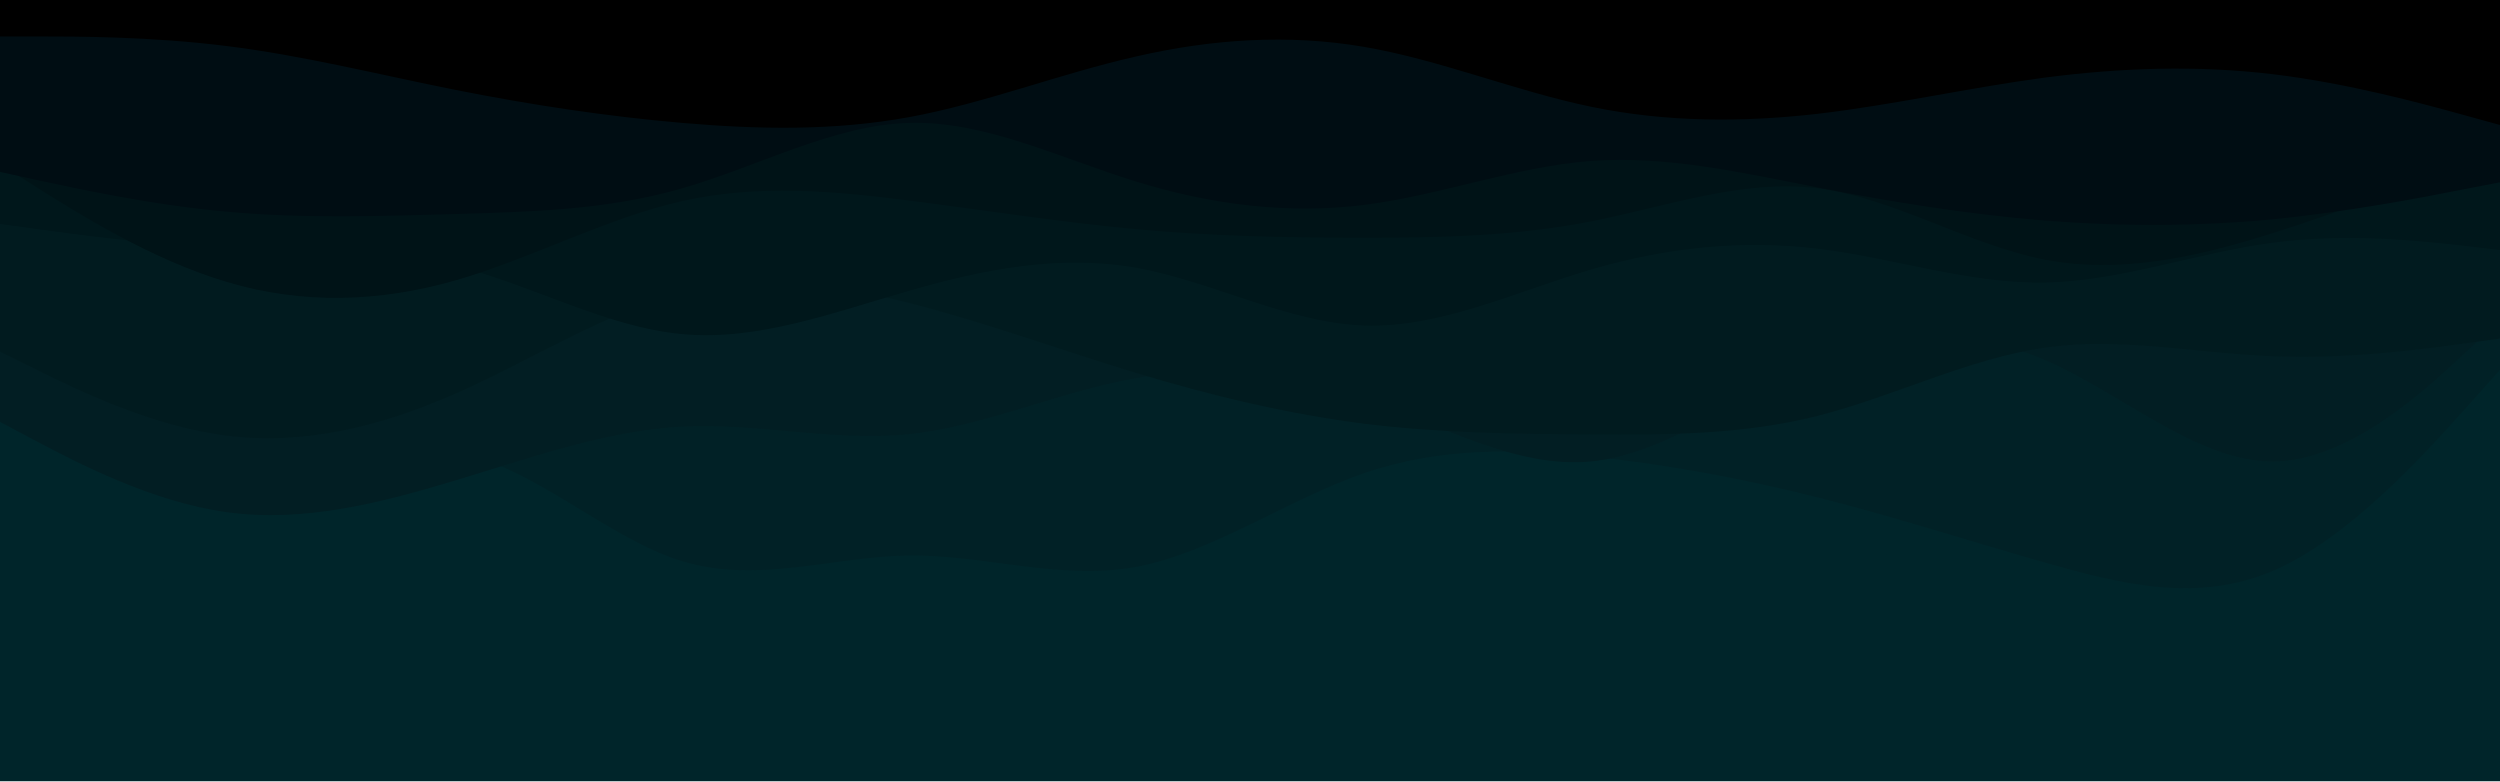
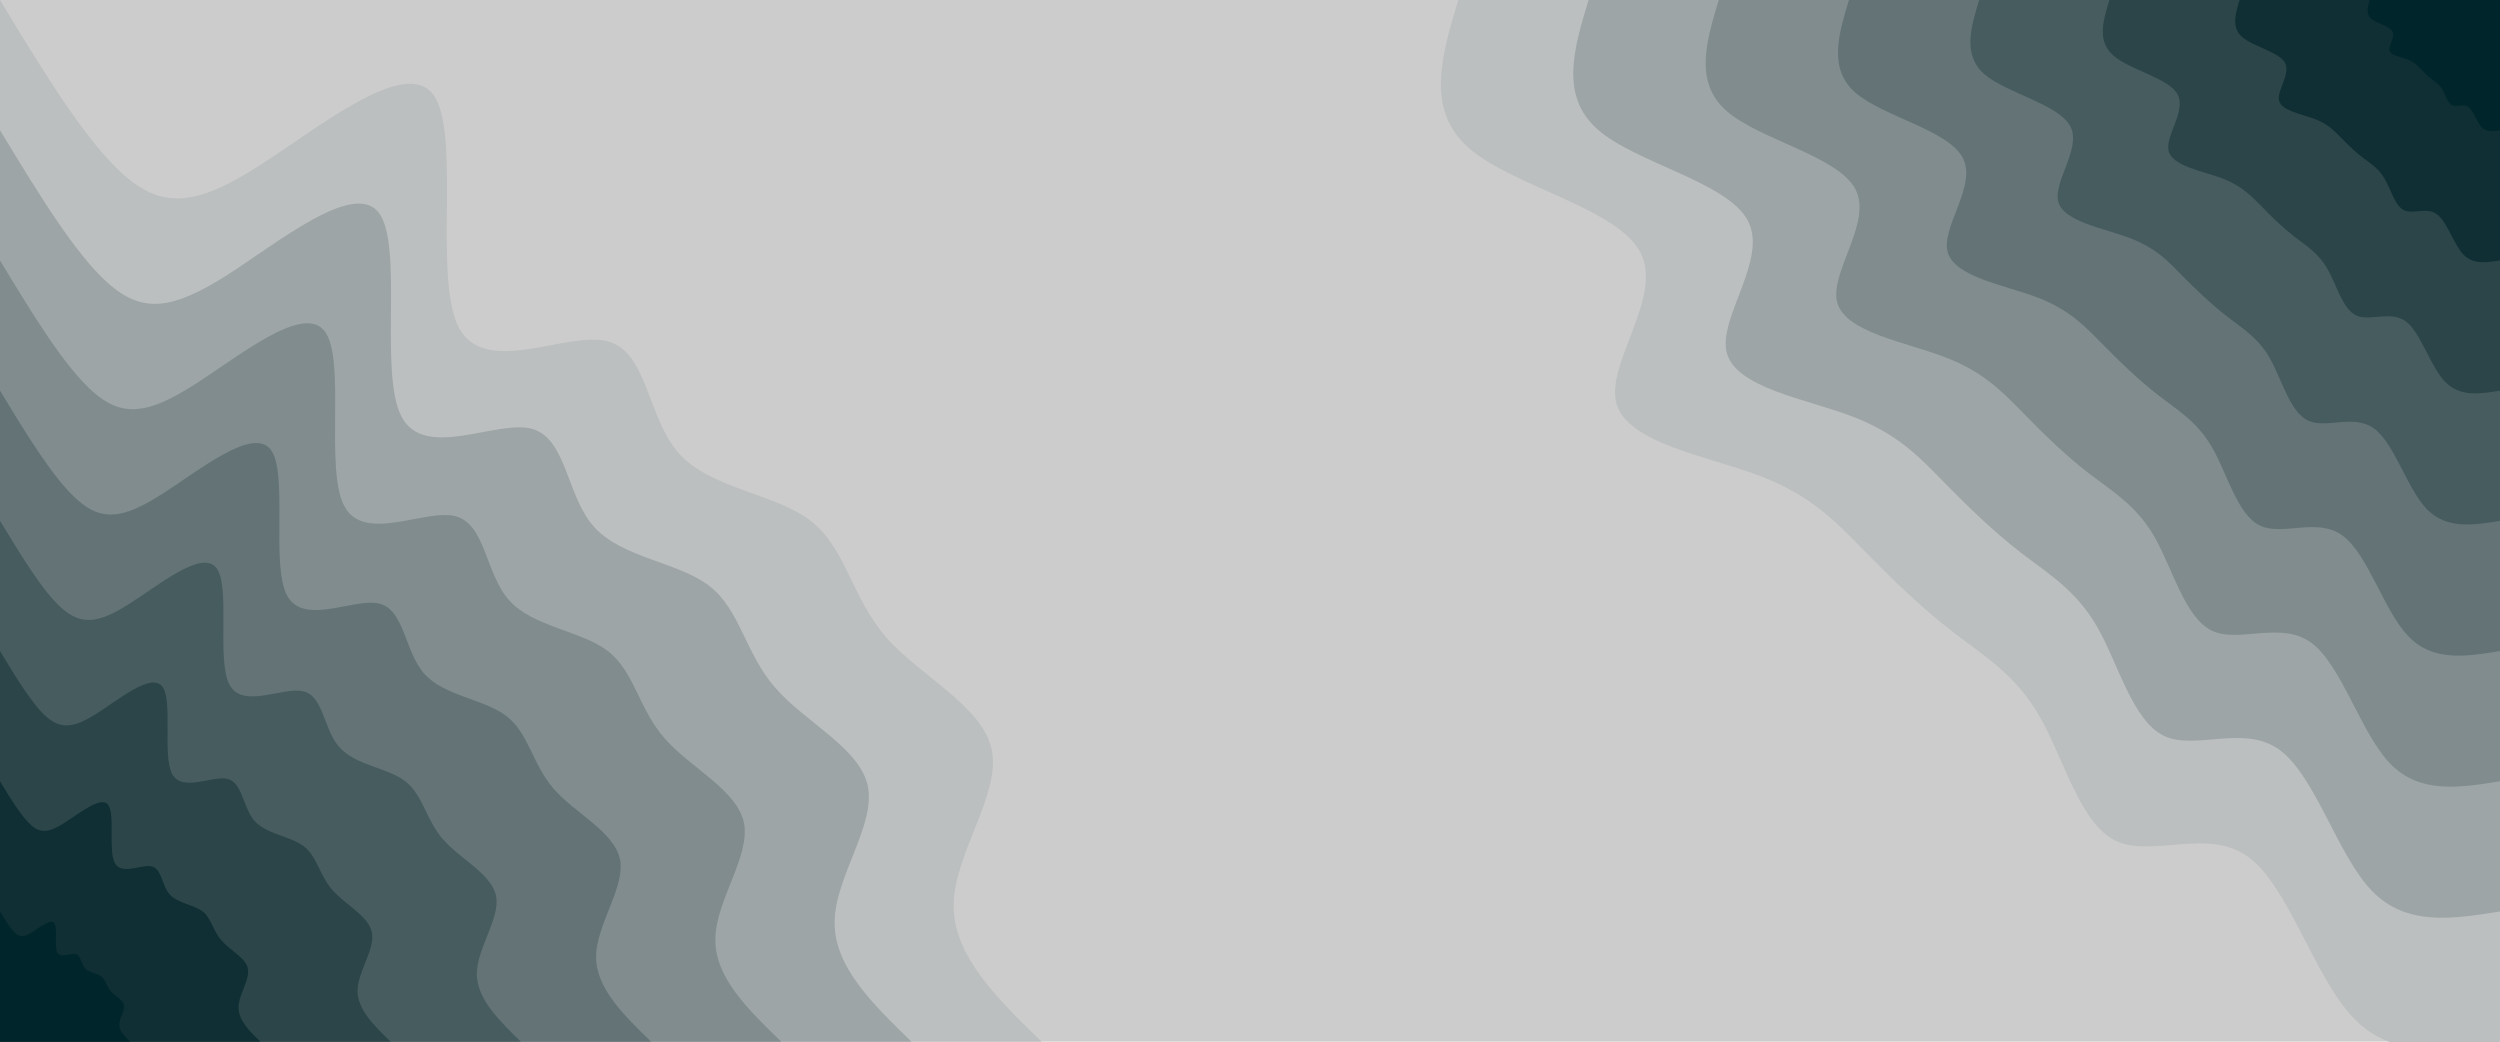
- <svg xmlns="http://www.w3.org/2000/svg" id="visual" viewBox="0 0 960 300" width="960" height="300" version="1.1">
-   <rect x="0" y="0" width="960" height="300" fill="#00252A" />
-   <path d="M0 256L14.5 247.7C29 239.3 58 222.7 87.2 212.5C116.3 202.3 145.7 198.7 174.8 198C204 197.3 233 199.7 262 195.5C291 191.3 320 180.7 349 189.5C378 198.3 407 226.7 436.2 239.2C465.3 251.7 494.7 248.3 523.8 250.3C553 252.3 582 259.7 611 250.8C640 242 669 217 698 212.3C727 207.7 756 223.3 785.2 236.7C814.3 250 843.7 261 872.8 262.8C902 264.7 931 257.3 945.5 253.7L960 250L960 0L945.5 0C931 0 902 0 872.8 0C843.7 0 814.3 0 785.2 0C756 0 727 0 698 0C669 0 640 0 611 0C582 0 553 0 523.8 0C494.7 0 465.3 0 436.2 0C407 0 378 0 349 0C320 0 291 0 262 0C233 0 204 0 174.8 0C145.7 0 116.3 0 87.2 0C58 0 29 0 14.5 0L0 0Z" fill="#00252a" />
-   <path d="M0 150L14.5 159.5C29 169 58 188 87.2 188C116.3 188 145.7 169 174.8 173.7C204 178.3 233 206.7 262 215.5C291 224.3 320 213.7 349 213.3C378 213 407 223 436.2 217.7C465.3 212.3 494.7 191.7 523.8 181.7C553 171.7 582 172.3 611 175.3C640 178.3 669 183.7 698 191C727 198.3 756 207.7 785.2 216C814.3 224.3 843.7 231.7 872.8 219.2C902 206.7 931 174.3 945.5 158.2L960 142L960 0L945.5 0C931 0 902 0 872.8 0C843.7 0 814.3 0 785.2 0C756 0 727 0 698 0C669 0 640 0 611 0C582 0 553 0 523.8 0C494.7 0 465.3 0 436.2 0C407 0 378 0 349 0C320 0 291 0 262 0C233 0 204 0 174.8 0C145.7 0 116.3 0 87.2 0C58 0 29 0 14.5 0L0 0Z" fill="#012126" />
-   <path d="M0 162L14.5 169.7C29 177.3 58 192.7 87.2 196.7C116.3 200.7 145.7 193.3 174.8 184.5C204 175.7 233 165.3 262 163.8C291 162.3 320 169.7 349 166.7C378 163.7 407 150.3 436.2 145.2C465.3 140 494.7 143 523.8 153C553 163 582 180 611 177.2C640 174.3 669 151.7 698 139.5C727 127.3 756 125.7 785.2 138.2C814.3 150.7 843.7 177.3 872.8 177.2C902 177 931 150 945.5 136.5L960 123L960 0L945.5 0C931 0 902 0 872.8 0C843.7 0 814.3 0 785.2 0C756 0 727 0 698 0C669 0 640 0 611 0C582 0 553 0 523.8 0C494.7 0 465.3 0 436.2 0C407 0 378 0 349 0C320 0 291 0 262 0C233 0 204 0 174.8 0C145.7 0 116.3 0 87.2 0C58 0 29 0 14.5 0L0 0Z" fill="#021e23" />
-   <path d="M0 135L14.5 142.2C29 149.3 58 163.7 87.2 167.3C116.3 171 145.7 164 174.8 151.2C204 138.3 233 119.7 262 112.3C291 105 320 109 349 116.3C378 123.7 407 134.3 436.2 143.2C465.3 152 494.7 159 523.8 162.7C553 166.3 582 166.7 611 166.8C640 167 669 167 698 159.7C727 152.3 756 137.7 785.2 133.5C814.3 129.3 843.7 135.7 872.8 136.8C902 138 931 134 945.5 132L960 130L960 0L945.5 0C931 0 902 0 872.8 0C843.7 0 814.3 0 785.2 0C756 0 727 0 698 0C669 0 640 0 611 0C582 0 553 0 523.8 0C494.7 0 465.3 0 436.2 0C407 0 378 0 349 0C320 0 291 0 262 0C233 0 204 0 174.8 0C145.7 0 116.3 0 87.2 0C58 0 29 0 14.5 0L0 0Z" fill="#011b1f" />
-   <path d="M0 86L14.5 88C29 90 58 94 87.2 95.2C116.3 96.3 145.7 94.7 174.8 102C204 109.3 233 125.7 262 128.3C291 131 320 120 349 111.7C378 103.3 407 97.7 436.2 102.8C465.3 108 494.7 124 523.8 125C553 126 582 112 611 103.5C640 95 669 92 698 95.5C727 99 756 109 785.2 108.5C814.3 108 843.7 97 872.8 93.2C902 89.3 931 92.7 945.5 94.3L960 96L960 0L945.5 0C931 0 902 0 872.8 0C843.7 0 814.3 0 785.2 0C756 0 727 0 698 0C669 0 640 0 611 0C582 0 553 0 523.8 0C494.7 0 465.3 0 436.2 0C407 0 378 0 349 0C320 0 291 0 262 0C233 0 204 0 174.8 0C145.7 0 116.3 0 87.2 0C58 0 29 0 14.5 0L0 0Z" fill="#00171b" />
-   <path d="M0 63L14.5 72.2C29 81.3 58 99.7 87.2 108.3C116.3 117 145.7 116 174.8 107.7C204 99.3 233 83.7 262 77.2C291 70.7 320 73.3 349 77C378 80.7 407 85.3 436.2 88C465.3 90.7 494.7 91.3 523.8 91.3C553 91.3 582 90.7 611 85C640 79.3 669 68.7 698 72.3C727 76 756 94 785.2 99.7C814.3 105.3 843.7 98.7 872.8 89.5C902 80.3 931 68.7 945.5 62.8L960 57L960 0L945.5 0C931 0 902 0 872.8 0C843.7 0 814.3 0 785.2 0C756 0 727 0 698 0C669 0 640 0 611 0C582 0 553 0 523.8 0C494.7 0 465.3 0 436.2 0C407 0 378 0 349 0C320 0 291 0 262 0C233 0 204 0 174.8 0C145.7 0 116.3 0 87.2 0C58 0 29 0 14.5 0L0 0Z" fill="#001317" />
-   <path d="M0 66L14.5 69.2C29 72.3 58 78.7 87.2 81.3C116.3 84 145.7 83 174.8 82.2C204 81.3 233 80.7 262 72.3C291 64 320 48 349 47.2C378 46.3 407 60.7 436.2 69.7C465.3 78.7 494.7 82.3 523.8 78.7C553 75 582 64 611 61.8C640 59.7 669 66.3 698 72C727 77.7 756 82.3 785.2 84.7C814.3 87 843.7 87 872.8 84.2C902 81.3 931 75.7 945.5 72.8L960 70L960 0L945.5 0C931 0 902 0 872.8 0C843.7 0 814.3 0 785.2 0C756 0 727 0 698 0C669 0 640 0 611 0C582 0 553 0 523.8 0C494.7 0 465.3 0 436.2 0C407 0 378 0 349 0C320 0 291 0 262 0C233 0 204 0 174.8 0C145.7 0 116.3 0 87.2 0C58 0 29 0 14.5 0L0 0Z" fill="#000d13" />
-   <path d="M0 14L14.5 14C29 14 58 14 87.2 17.7C116.3 21.3 145.7 28.7 174.8 34.5C204 40.3 233 44.7 262 47.2C291 49.7 320 50.3 349 45C378 39.7 407 28.3 436.2 21.7C465.3 15 494.7 13 523.8 18C553 23 582 35 611 41C640 47 669 47 698 43.7C727 40.3 756 33.7 785.2 29.8C814.3 26 843.7 25 872.8 28.5C902 32 931 40 945.5 44L960 48L960 0L945.5 0C931 0 902 0 872.8 0C843.7 0 814.3 0 785.2 0C756 0 727 0 698 0C669 0 640 0 611 0C582 0 553 0 523.8 0C494.7 0 465.3 0 436.2 0C407 0 378 0 349 0C320 0 291 0 262 0C233 0 204 0 174.8 0C145.7 0 116.3 0 87.2 0C58 0 29 0 14.5 0L0 0Z" fill="#000000" />
+ <svg xmlns="http://www.w3.org/2000/svg" id="visual" viewBox="0 0 960 400" width="960" height="400" version="1.1">
+   <rect x="0" y="0" width="960" height="400" fill="#cccccc" />
+   <defs>
+     <linearGradient id="grad1_0" x1="58.3%" y1="0%" x2="100%" y2="100%">
+       <stop offset="2%" stop-color="#00252a" stop-opacity="1" />
+       <stop offset="98%" stop-color="#00252a" stop-opacity="1" />
+     </linearGradient>
+   </defs>
+   <defs>
+     <linearGradient id="grad1_1" x1="58.3%" y1="0%" x2="100%" y2="100%">
+       <stop offset="2%" stop-color="#00252a" stop-opacity="1" />
+       <stop offset="98%" stop-color="#1e3a3e" stop-opacity="1" />
+     </linearGradient>
+   </defs>
+   <defs>
+     <linearGradient id="grad1_2" x1="58.3%" y1="0%" x2="100%" y2="100%">
+       <stop offset="2%" stop-color="#395054" stop-opacity="1" />
+       <stop offset="98%" stop-color="#1e3a3e" stop-opacity="1" />
+     </linearGradient>
+   </defs>
+   <defs>
+     <linearGradient id="grad1_3" x1="58.3%" y1="0%" x2="100%" y2="100%">
+       <stop offset="2%" stop-color="#395054" stop-opacity="1" />
+       <stop offset="98%" stop-color="#55676a" stop-opacity="1" />
+     </linearGradient>
+   </defs>
+   <defs>
+     <linearGradient id="grad1_4" x1="58.3%" y1="0%" x2="100%" y2="100%">
+       <stop offset="2%" stop-color="#717f82" stop-opacity="1" />
+       <stop offset="98%" stop-color="#55676a" stop-opacity="1" />
+     </linearGradient>
+   </defs>
+   <defs>
+     <linearGradient id="grad1_5" x1="58.3%" y1="0%" x2="100%" y2="100%">
+       <stop offset="2%" stop-color="#717f82" stop-opacity="1" />
+       <stop offset="98%" stop-color="#8f989a" stop-opacity="1" />
+     </linearGradient>
+   </defs>
+   <defs>
+     <linearGradient id="grad1_6" x1="58.3%" y1="0%" x2="100%" y2="100%">
+       <stop offset="2%" stop-color="#adb2b3" stop-opacity="1" />
+       <stop offset="98%" stop-color="#8f989a" stop-opacity="1" />
+     </linearGradient>
+   </defs>
+   <defs>
+     <linearGradient id="grad1_7" x1="58.3%" y1="0%" x2="100%" y2="100%">
+       <stop offset="2%" stop-color="#adb2b3" stop-opacity="1" />
+       <stop offset="98%" stop-color="#cccccc" stop-opacity="1" />
+     </linearGradient>
+   </defs>
+   <defs>
+     <linearGradient id="grad2_0" x1="0%" y1="0%" x2="41.7%" y2="100%">
+       <stop offset="2%" stop-color="#00252a" stop-opacity="1" />
+       <stop offset="98%" stop-color="#00252a" stop-opacity="1" />
+     </linearGradient>
+   </defs>
+   <defs>
+     <linearGradient id="grad2_1" x1="0%" y1="0%" x2="41.7%" y2="100%">
+       <stop offset="2%" stop-color="#1e3a3e" stop-opacity="1" />
+       <stop offset="98%" stop-color="#00252a" stop-opacity="1" />
+     </linearGradient>
+   </defs>
+   <defs>
+     <linearGradient id="grad2_2" x1="0%" y1="0%" x2="41.7%" y2="100%">
+       <stop offset="2%" stop-color="#1e3a3e" stop-opacity="1" />
+       <stop offset="98%" stop-color="#395054" stop-opacity="1" />
+     </linearGradient>
+   </defs>
+   <defs>
+     <linearGradient id="grad2_3" x1="0%" y1="0%" x2="41.7%" y2="100%">
+       <stop offset="2%" stop-color="#55676a" stop-opacity="1" />
+       <stop offset="98%" stop-color="#395054" stop-opacity="1" />
+     </linearGradient>
+   </defs>
+   <defs>
+     <linearGradient id="grad2_4" x1="0%" y1="0%" x2="41.7%" y2="100%">
+       <stop offset="2%" stop-color="#55676a" stop-opacity="1" />
+       <stop offset="98%" stop-color="#717f82" stop-opacity="1" />
+     </linearGradient>
+   </defs>
+   <defs>
+     <linearGradient id="grad2_5" x1="0%" y1="0%" x2="41.7%" y2="100%">
+       <stop offset="2%" stop-color="#8f989a" stop-opacity="1" />
+       <stop offset="98%" stop-color="#717f82" stop-opacity="1" />
+     </linearGradient>
+   </defs>
+   <defs>
+     <linearGradient id="grad2_6" x1="0%" y1="0%" x2="41.7%" y2="100%">
+       <stop offset="2%" stop-color="#8f989a" stop-opacity="1" />
+       <stop offset="98%" stop-color="#adb2b3" stop-opacity="1" />
+     </linearGradient>
+   </defs>
+   <defs>
+     <linearGradient id="grad2_7" x1="0%" y1="0%" x2="41.7%" y2="100%">
+       <stop offset="2%" stop-color="#cccccc" stop-opacity="1" />
+       <stop offset="98%" stop-color="#adb2b3" stop-opacity="1" />
+     </linearGradient>
+   </defs>
+   <g transform="translate(960, 0)">
+     <path d="M0 400C-20.5 403.3 -41.1 406.7 -56.2 391C-71.3 375.3 -81.1 340.5 -96.6 329.1C-112.2 317.7 -133.6 329.5 -147.5 322.9C-161.3 316.3 -167.5 291.2 -176.8 275.1C-186 259 -198.3 251.8 -210.2 242.6C-222.1 233.4 -233.6 222.3 -244.1 211.5C-254.6 200.8 -264.2 190.4 -284.3 182.7C-304.5 175.1 -335.1 170.2 -339.3 154.9C-343.5 139.7 -321.2 113.9 -330.1 96.9C-339 79.9 -379.1 71.6 -395.9 56.9C-412.8 42.2 -406.4 21.1 -400 0L0 0Z" fill="#bcbfbf" />
+     <path d="M0 350C-18 352.9 -35.9 355.8 -49.2 342.1C-62.4 328.4 -70.9 298 -84.6 288C-98.2 278 -116.9 288.3 -129 282.6C-141.1 276.8 -146.6 254.8 -154.7 240.7C-162.8 226.6 -173.5 220.3 -183.9 212.3C-194.3 204.3 -204.4 194.5 -213.6 185.1C-222.8 175.7 -231.2 166.6 -248.8 159.9C-266.4 153.2 -293.2 149 -296.9 135.6C-300.5 122.2 -281 99.7 -288.8 84.8C-296.6 69.9 -331.7 62.7 -346.4 49.8C-361.2 36.9 -355.6 18.5 -350 0L0 0Z" fill="#9ea5a6" />
+     <path d="M0 300C-15.4 302.5 -30.8 305 -42.2 293.2C-53.5 281.5 -60.8 255.4 -72.5 246.8C-84.2 238.3 -100.2 247.1 -110.6 242.2C-121 237.2 -125.7 218.4 -132.6 206.3C-139.5 194.2 -148.7 188.8 -157.7 181.9C-166.6 175.1 -175.2 166.7 -183.1 158.6C-191 150.6 -198.2 142.8 -213.3 137.1C-228.3 131.3 -251.3 127.7 -254.5 116.2C-257.6 104.7 -240.9 85.4 -247.5 72.7C-254.2 59.9 -284.3 53.7 -296.9 42.7C-309.6 31.7 -304.8 15.8 -300 0L0 0Z" fill="#808c8e" />
+     <path d="M0 250C-12.8 252.1 -25.7 254.2 -35.1 244.4C-44.6 234.6 -50.7 212.8 -60.4 205.7C-70.1 198.5 -83.5 206 -92.2 201.8C-100.8 197.7 -104.7 182 -110.5 171.9C-116.3 161.8 -124 157.4 -131.4 151.6C-138.8 145.9 -146 138.9 -152.6 132.2C-159.2 125.5 -165.1 119 -177.7 114.2C-190.3 109.4 -209.4 106.4 -212.1 96.8C-214.7 87.3 -200.7 71.2 -206.3 60.6C-211.9 49.9 -236.9 44.8 -247.5 35.6C-258 26.4 -254 13.2 -250 0L0 0Z" fill="#637376" />
+     <path d="M0 200C-10.3 201.7 -20.5 203.3 -28.1 195.5C-35.7 187.6 -40.5 170.3 -48.3 164.6C-56.1 158.8 -66.8 164.8 -73.7 161.5C-80.7 158.2 -83.8 145.6 -88.4 137.5C-93 129.5 -99.2 125.9 -105.1 121.3C-111 116.7 -116.8 111.1 -122.1 105.8C-127.3 100.4 -132.1 95.2 -142.2 91.4C-152.2 87.6 -167.6 85.1 -169.6 77.5C-171.7 69.8 -160.6 57 -165 48.5C-169.5 40 -189.5 35.8 -198 28.5C-206.4 21.1 -203.2 10.6 -200 0L0 0Z" fill="#475c5f" />
+     <path d="M0 150C-7.7 151.3 -15.4 152.5 -21.1 146.6C-26.8 140.7 -30.4 127.7 -36.2 123.4C-42.1 119.1 -50.1 123.6 -55.3 121.1C-60.5 118.6 -62.8 109.2 -66.3 103.2C-69.8 97.1 -74.4 94.4 -78.8 91C-83.3 87.5 -87.6 83.4 -91.5 79.3C-95.5 75.3 -99.1 71.4 -106.6 68.5C-114.2 65.7 -125.7 63.8 -127.2 58.1C-128.8 52.4 -120.4 42.7 -123.8 36.3C-127.1 30 -142.2 26.9 -148.5 21.3C-154.8 15.8 -152.4 7.9 -150 0L0 0Z" fill="#2c4549" />
+     <path d="M0 100C-5.1 100.8 -10.3 101.7 -14.1 97.7C-17.8 93.8 -20.3 85.1 -24.2 82.3C-28.1 79.4 -33.4 82.4 -36.9 80.7C-40.3 79.1 -41.9 72.8 -44.2 68.8C-46.5 64.7 -49.6 62.9 -52.6 60.6C-55.5 58.4 -58.4 55.6 -61 52.9C-63.7 50.2 -66.1 47.6 -71.1 45.7C-76.1 43.8 -83.8 42.6 -84.8 38.7C-85.9 34.9 -80.3 28.5 -82.5 24.2C-84.7 20 -94.8 17.9 -99 14.2C-103.2 10.6 -101.6 5.3 -100 0L0 0Z" fill="#0f2f34" />
+     <path d="M0 50C-2.6 50.4 -5.1 50.8 -7 48.9C-8.9 46.9 -10.1 42.6 -12.1 41.1C-14 39.7 -16.7 41.2 -18.4 40.4C-20.2 39.5 -20.9 36.4 -22.1 34.4C-23.3 32.4 -24.8 31.5 -26.3 30.3C-27.8 29.2 -29.2 27.8 -30.5 26.4C-31.8 25.1 -33 23.8 -35.5 22.8C-38.1 21.9 -41.9 21.3 -42.4 19.4C-42.9 17.5 -40.1 14.2 -41.3 12.1C-42.4 10 -47.4 9 -49.5 7.1C-51.6 5.3 -50.8 2.6 -50 0L0 0Z" fill="#00252a" />
+   </g>
+   <g transform="translate(0, 400)">
+     <path d="M0 -400C16.5 -372.7 33.1 -345.5 47.8 -332.6C62.6 -319.7 75.5 -321.2 98.6 -335.8C121.7 -350.4 155.1 -378.1 166.2 -363.9C177.3 -349.6 166.2 -293.4 176.2 -274.2C186.3 -255.1 217.6 -272.9 233.1 -269C248.7 -265.2 248.5 -239.6 260.7 -225.9C273 -212.2 297.8 -210.5 311.3 -200C324.8 -189.6 327 -170.6 340.2 -155.4C353.4 -140.2 377.6 -128.8 380.9 -111.8C384.2 -94.9 366.5 -72.2 366.2 -52.7C365.9 -33.1 383 -16.5 400 0L0 0Z" fill="#bcbfbf" />
+     <path d="M0 -350C14.5 -326.1 28.9 -302.3 41.8 -291C54.7 -279.7 66 -281.1 86.3 -293.8C106.5 -306.6 135.7 -330.8 145.4 -318.4C155.1 -305.9 145.4 -256.7 154.2 -240C163 -223.2 190.4 -238.8 204 -235.4C217.6 -232 217.4 -209.7 228.1 -197.7C238.9 -185.7 260.5 -184.2 272.4 -175C284.2 -165.9 286.1 -149.2 297.7 -135.9C309.2 -122.6 330.4 -112.7 333.3 -97.9C336.2 -83 320.7 -63.2 320.5 -46.1C320.2 -28.9 335.1 -14.5 350 0L0 0Z" fill="#9ea5a6" />
+     <path d="M0 -300C12.4 -279.5 24.8 -259.1 35.9 -249.4C46.9 -239.8 56.6 -240.9 74 -251.9C91.3 -262.8 116.3 -283.6 124.6 -272.9C133 -262.2 124.6 -220.1 132.2 -205.7C139.7 -191.3 163.2 -204.7 174.8 -201.8C186.5 -198.9 186.3 -179.7 195.6 -169.4C204.8 -159.2 223.3 -157.8 233.4 -150C243.6 -142.2 245.2 -127.9 255.2 -116.5C265.1 -105.1 283.2 -96.6 285.7 -83.9C288.1 -71.1 274.9 -54.2 274.7 -39.5C274.4 -24.8 287.2 -12.4 300 0L0 0Z" fill="#808c8e" />
+     <path d="M0 -250C10.3 -233 20.7 -215.9 29.9 -207.9C39.1 -199.8 47.2 -200.8 61.6 -209.9C76.1 -219 96.9 -236.3 103.9 -227.4C110.8 -218.5 103.9 -183.4 110.2 -171.4C116.5 -159.4 136 -170.6 145.7 -168.2C155.4 -165.7 155.3 -149.8 163 -141.2C170.6 -132.7 186.1 -131.5 194.5 -125C203 -118.5 204.4 -106.6 212.6 -97.1C220.9 -87.6 236 -80.5 238.1 -69.9C240.1 -59.3 229.1 -45.1 228.9 -32.9C228.7 -20.7 239.4 -10.3 250 0L0 0Z" fill="#637376" />
+     <path d="M0 -200C8.3 -186.4 16.5 -172.7 23.9 -166.3C31.3 -159.9 37.7 -160.6 49.3 -167.9C60.9 -175.2 77.5 -189.1 83.1 -181.9C88.6 -174.8 83.1 -146.7 88.1 -137.1C93.2 -127.5 108.8 -136.5 116.6 -134.5C124.3 -132.6 124.2 -119.8 130.4 -113C136.5 -106.1 148.9 -105.2 155.6 -100C162.4 -94.8 163.5 -85.3 170.1 -77.7C176.7 -70.1 188.8 -64.4 190.5 -55.9C192.1 -47.4 183.3 -36.1 183.1 -26.3C183 -16.5 191.5 -8.3 200 0L0 0Z" fill="#475c5f" />
+     <path d="M0 -150C6.2 -139.8 12.4 -129.5 17.9 -124.7C23.5 -119.9 28.3 -120.5 37 -125.9C45.6 -131.4 58.1 -141.8 62.3 -136.4C66.5 -131.1 62.3 -110 66.1 -102.8C69.9 -95.7 81.6 -102.3 87.4 -100.9C93.2 -99.4 93.2 -89.9 97.8 -84.7C102.4 -79.6 111.7 -78.9 116.7 -75C121.8 -71.1 122.6 -64 127.6 -58.3C132.5 -52.6 141.6 -48.3 142.8 -41.9C144.1 -35.6 137.5 -27.1 137.3 -19.7C137.2 -12.4 143.6 -6.2 150 0L0 0Z" fill="#2c4549" />
+     <path d="M0 -100C4.1 -93.2 8.3 -86.4 12 -83.1C15.6 -79.9 18.9 -80.3 24.7 -84C30.4 -87.6 38.8 -94.5 41.5 -91C44.3 -87.4 41.5 -73.4 44.1 -68.6C46.6 -63.8 54.4 -68.2 58.3 -67.3C62.2 -66.3 62.1 -59.9 65.2 -56.5C68.3 -53.1 74.4 -52.6 77.8 -50C81.2 -47.4 81.7 -42.6 85.1 -38.8C88.4 -35 94.4 -32.2 95.2 -28C96 -23.7 91.6 -18.1 91.6 -13.2C91.5 -8.3 95.7 -4.1 100 0L0 0Z" fill="#0f2f34" />
+     <path d="M0 -50C2.1 -46.6 4.1 -43.2 6 -41.6C7.8 -40 9.4 -40.2 12.3 -42C15.2 -43.8 19.4 -47.3 20.8 -45.5C22.2 -43.7 20.8 -36.7 22 -34.3C23.3 -31.9 27.2 -34.1 29.1 -33.6C31.1 -33.1 31.1 -30 32.6 -28.2C34.1 -26.5 37.2 -26.3 38.9 -25C40.6 -23.7 40.9 -21.3 42.5 -19.4C44.2 -17.5 47.2 -16.1 47.6 -14C48 -11.9 45.8 -9 45.8 -6.6C45.7 -4.1 47.9 -2.1 50 0L0 0Z" fill="#00252a" />
+   </g>
</svg>
